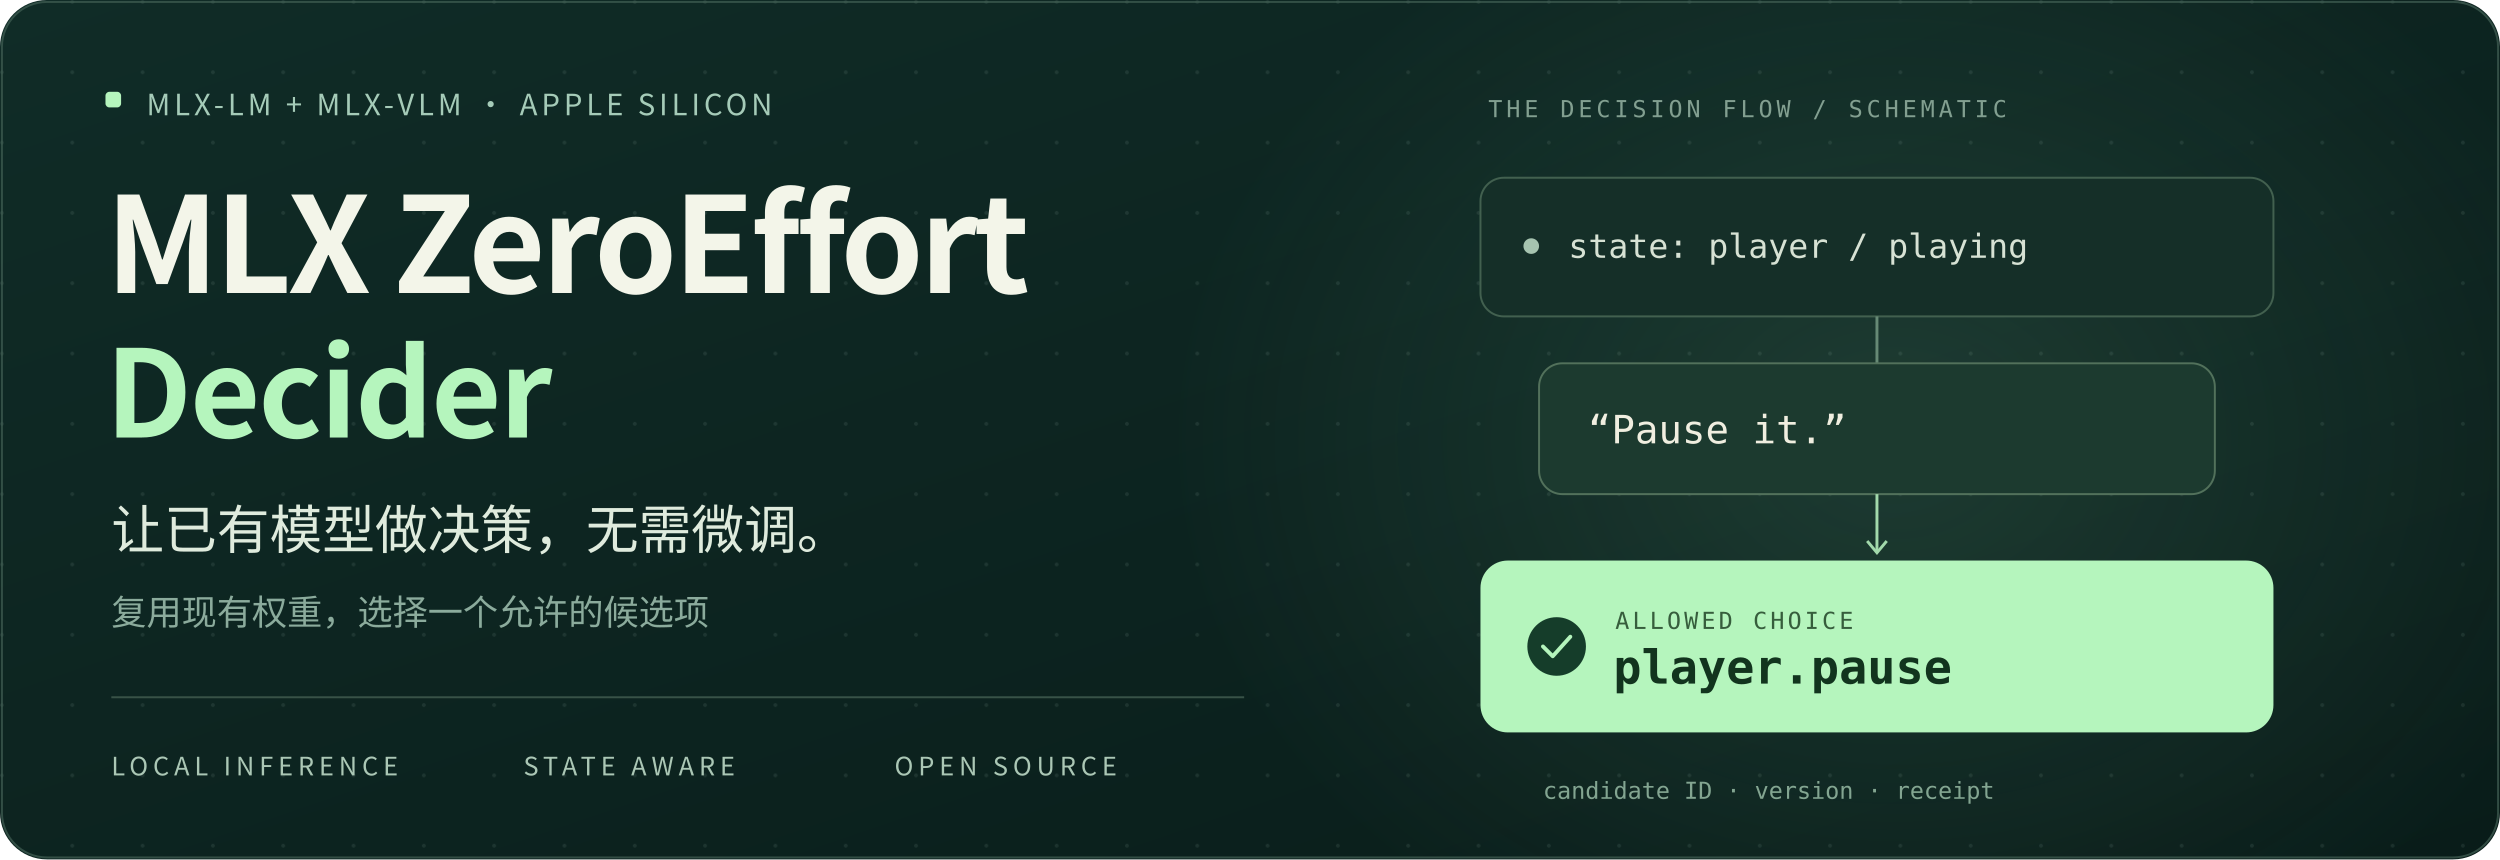
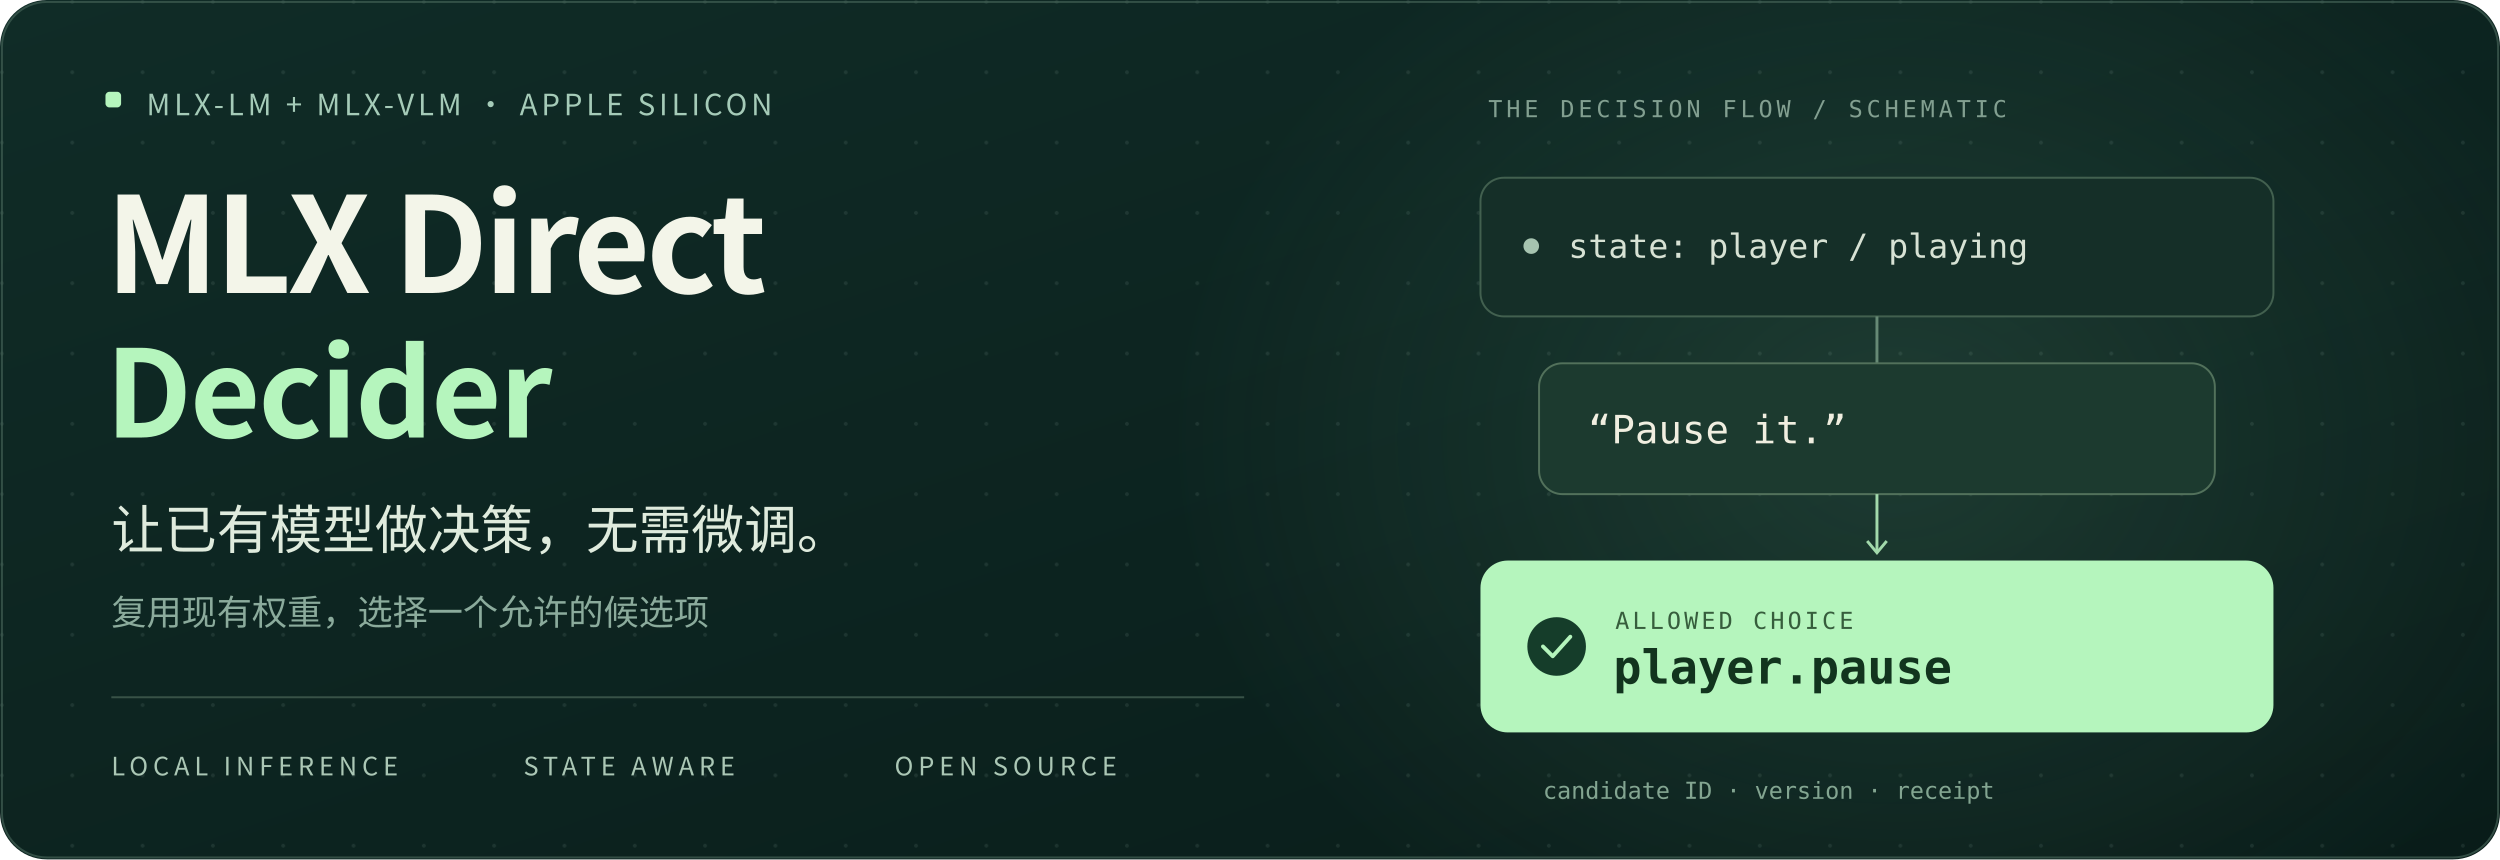
<svg xmlns="http://www.w3.org/2000/svg" width="1280" height="440" viewBox="0 0 1280 440" role="img" aria-labelledby="title desc">
  <defs>
    <linearGradient id="bg" x1="0" y1="0" x2="1" y2="1">
      <stop stop-color="#102c27" />
      <stop offset="1" stop-color="#091c19" />
    </linearGradient>
    <radialGradient id="glow">
      <stop stop-color="#96e9b6" stop-opacity=".13" />
      <stop offset="1" stop-color="#96e9b6" stop-opacity="0" />
    </radialGradient>
    <pattern id="grid" width="36" height="36" patternUnits="userSpaceOnUse">
      <circle cx="1" cy="1" r="1" fill="#b8d3c8" opacity=".1" />
    </pattern>
  </defs>
  <rect width="1280" height="440" rx="24" fill="url(#bg)" />
  <rect width="1280" height="440" rx="24" fill="url(#grid)" />
  <ellipse cx="970" cy="225" rx="370" ry="300" fill="url(#glow)" />
  <rect x="1" y="1" width="1278" height="438" rx="23" fill="none" stroke="#426054" stroke-opacity=".7" />
  <g font-family="-apple-system,BlinkMacSystemFont,'Segoe UI','PingFang SC','Noto Sans CJK SC',Arial,sans-serif">
    <rect x="54" y="47" width="8" height="8" rx="2" fill="#b5f5bd" />
    <text x="75" y="59" fill="#a5cbb8" font-size="15" letter-spacing="2">MLX-LM + MLX-VLM · APPLE SILICON</text>
-     <text x="54" y="150" fill="#f3f5e9" font-size="68" font-weight="750" letter-spacing="-2">MLX ZeroEffort</text>
+     <text x="54" y="150" fill="#f3f5e9" font-size="68" font-weight="750" letter-spacing="-2">MLX Direct</text>
    <text x="54" y="224" fill="#b5f5bd" font-size="62" font-weight="750" letter-spacing="-1">Decider</text>
    <text x="57" y="281" fill="#dfebdd" font-size="27" font-weight="500">让已有模型做决策，无需微调。</text>
    <text x="57" y="320" fill="#8bab9c" font-size="18">复用现有权重，选择一个允许的候选项</text>
    <path d="M57 357 H637" stroke="#385247" />
    <text x="57" y="397" fill="#abc7b5" font-size="13" letter-spacing="2.5">LOCAL INFERENCE</text>
    <text x="268" y="397" fill="#abc7b5" font-size="13" letter-spacing="2.5">STATE AWARE</text>
    <text x="458" y="397" fill="#abc7b5" font-size="13" letter-spacing="2.5">OPEN SOURCE</text>
  </g>
  <g font-family="ui-monospace,'SFMono-Regular',Menlo,Consolas,monospace">
    <text x="762" y="60" fill="#829f90" font-size="12" letter-spacing="2">THE DECISION FLOW / SCHEMATIC</text>
    <rect x="758" y="91" width="406" height="71" rx="12" fill="#152f28" stroke="#42604f" />
    <circle cx="784" cy="126" r="4" fill="#a6c4b0" />
    <text x="803" y="132" fill="#d7e2d4" font-size="17">state: player / playing</text>
    <path d="M961 162 V186" stroke="#668975" stroke-width="1.5" />
    <rect x="788" y="186" width="346" height="67" rx="12" fill="#1c3a2f" stroke="#52715b" />
    <text x="813" y="227" fill="#f0eee0" font-size="20">“Pause it.”</text>
    <path d="M961 253 V283" stroke="#a2d9ab" stroke-width="1.5" />
    <path d="m956 277 5 6 5 -6" fill="none" stroke="#a2d9ab" stroke-width="1.5" />
    <rect x="758" y="287" width="406" height="88" rx="14" fill="#b5f5bd" />
    <circle cx="797" cy="331" r="15" fill="#153d2a" />
    <path d="m790 331 5 5 9 -10" fill="none" stroke="#b5f5bd" stroke-width="2" stroke-linecap="round" stroke-linejoin="round" />
    <text x="827" y="322" fill="#365d3c" font-size="12" letter-spacing="1.6">ALLOWED CHOICE</text>
    <text x="826" y="350" fill="#12341e" font-size="24" font-weight="650">player.pause</text>
    <text x="790" y="409" fill="#83a591" font-size="12">candidate ID · version · receipt</text>
  </g>
</svg>
